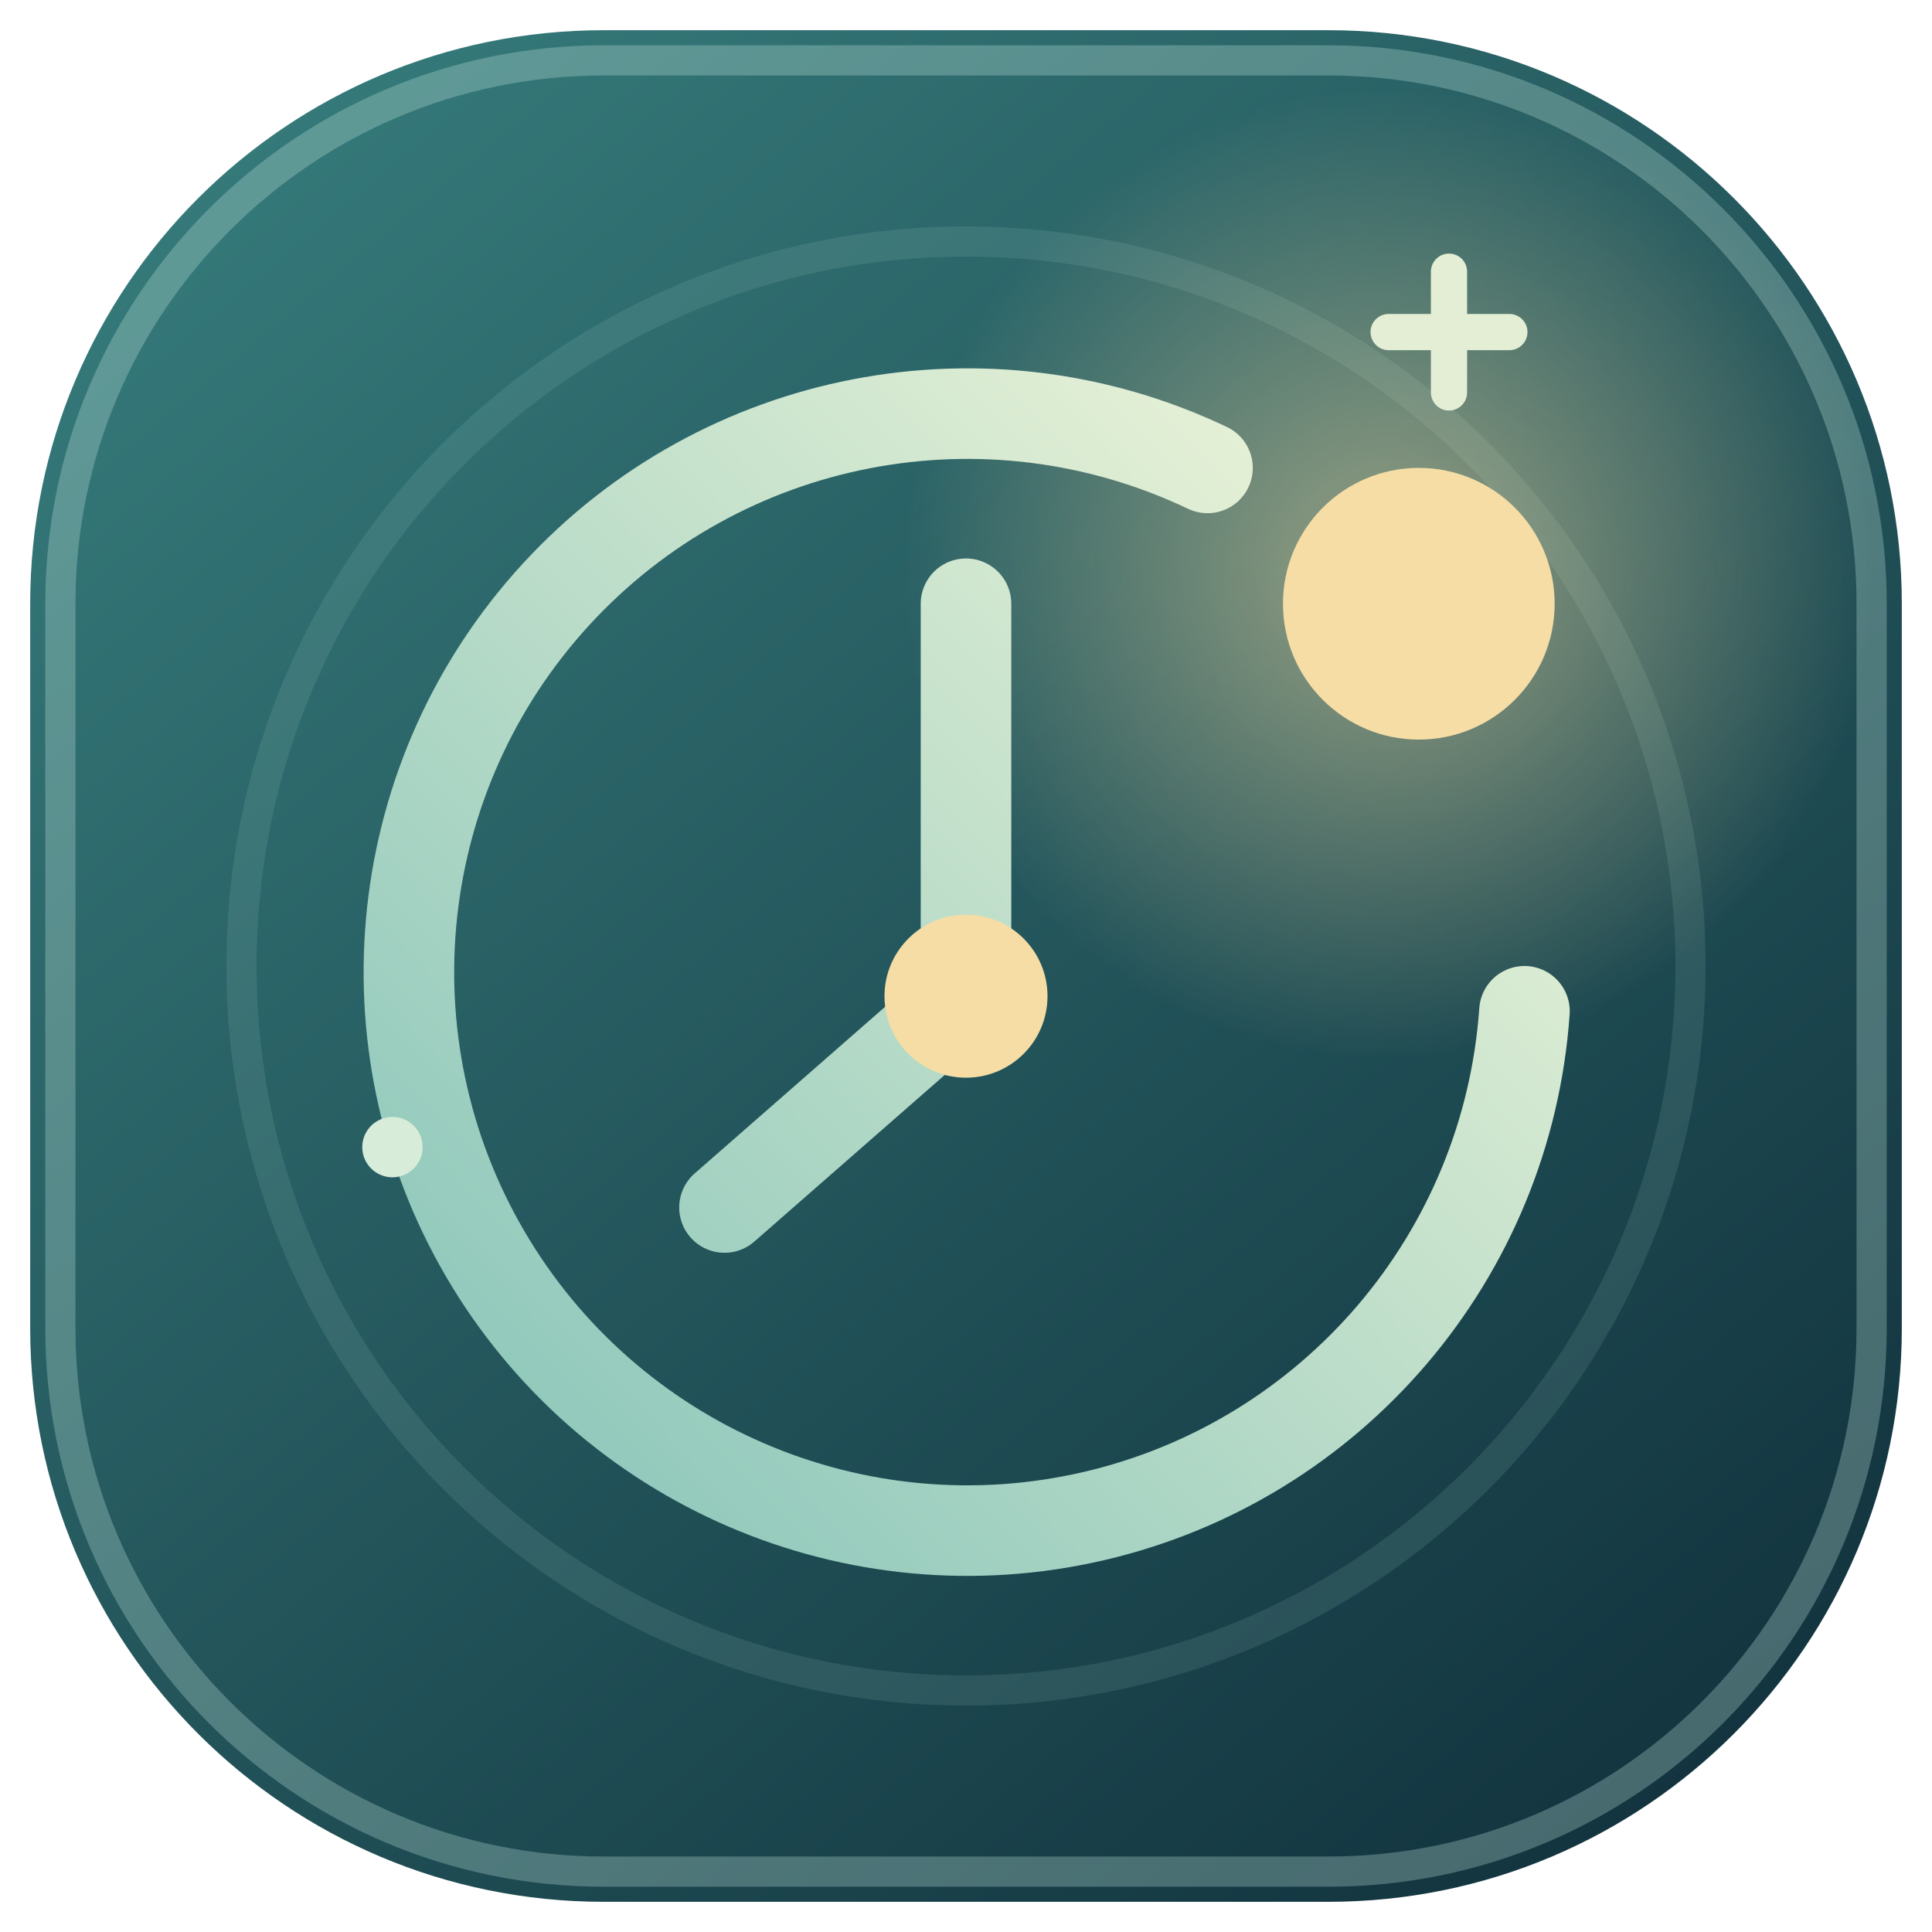
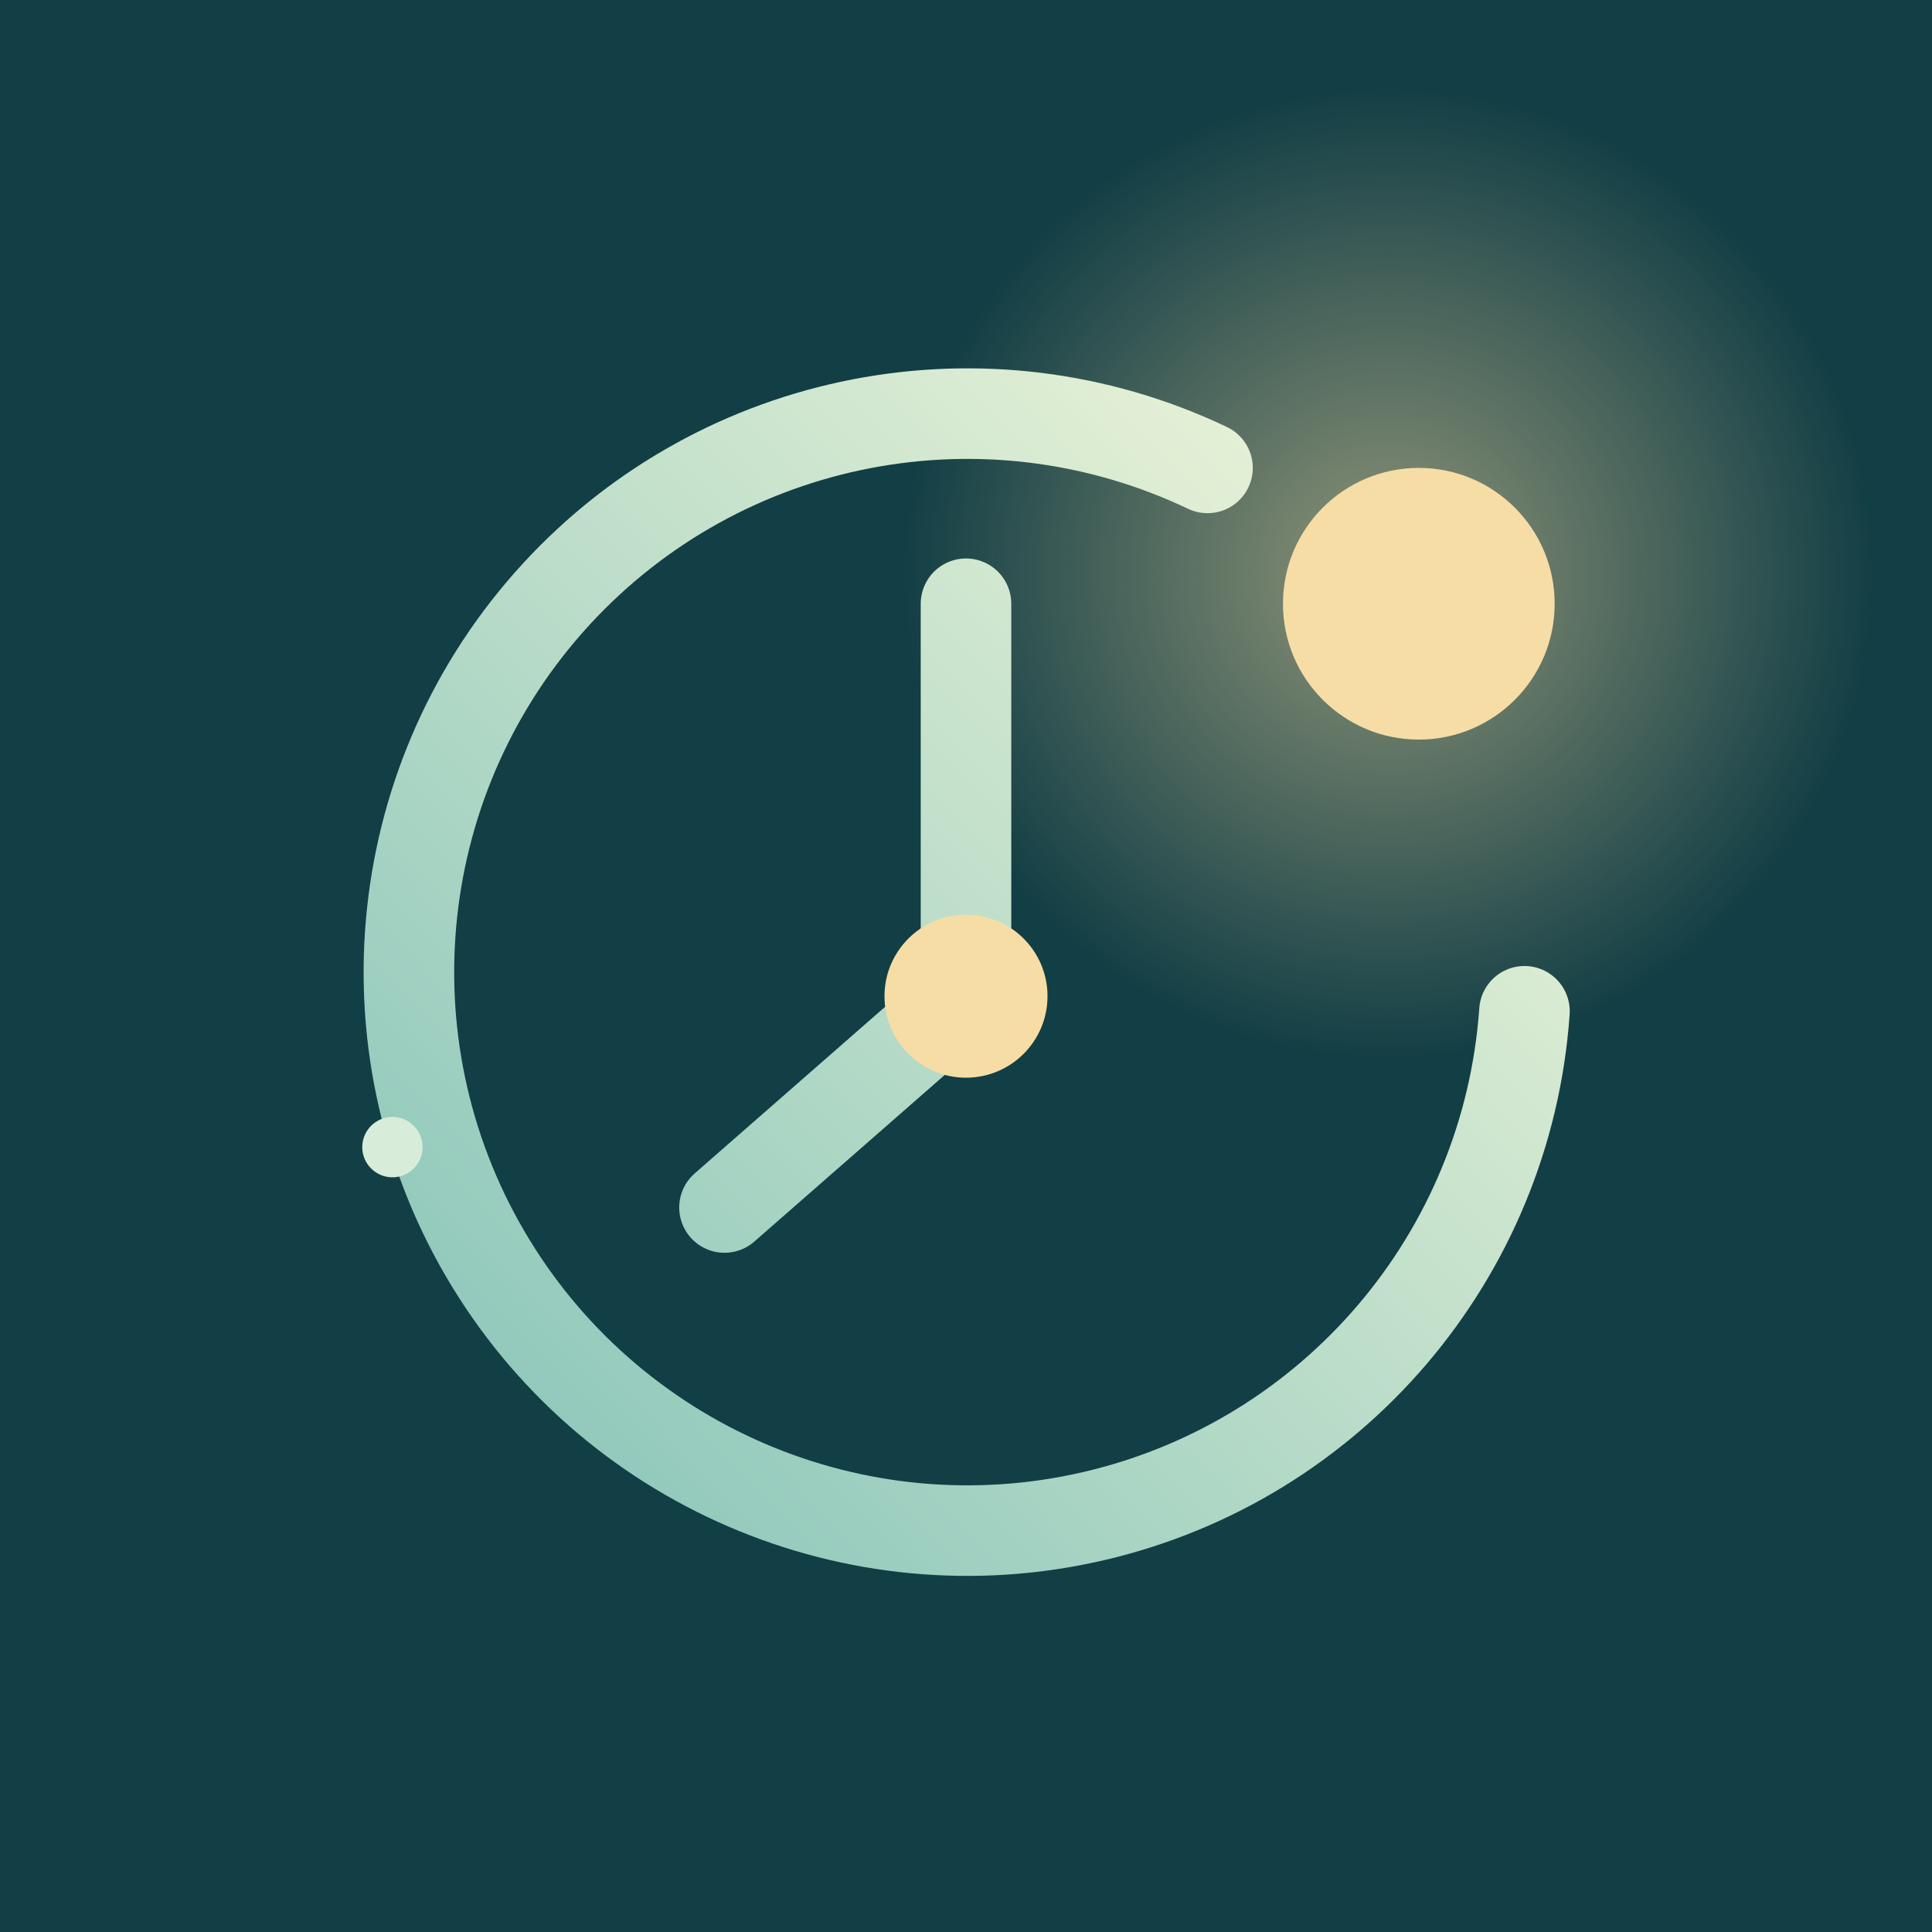
<svg xmlns="http://www.w3.org/2000/svg" viewBox="0 0 64 64" fill="none">
  <defs>
    <linearGradient id="jade" x1="7" y1="3" x2="58" y2="64" gradientUnits="userSpaceOnUse">
      <stop stop-color="#367b7b" />
      <stop offset="1" stop-color="#102f3b" />
    </linearGradient>
    <linearGradient id="light" x1="16" y1="45" x2="48" y2="14" gradientUnits="userSpaceOnUse">
      <stop stop-color="#91c9bc" />
      <stop offset="1" stop-color="#eff5d9" />
    </linearGradient>
    <radialGradient id="glow">
      <stop stop-color="#f5dca2" stop-opacity=".55" />
      <stop offset="1" stop-color="#f5dca2" stop-opacity="0" />
    </radialGradient>
  </defs>
-   <rect x="1" y="1" width="62" height="62" rx="19" fill="url(#jade)" />
-   <rect x="2" y="2" width="60" height="60" rx="18" stroke="#c3e7dc" stroke-opacity=".3" />
-   <circle cx="32" cy="32" r="24" stroke="#b5dcd1" stroke-opacity=".12" />
+   <rect width="64" height="64" fill="#123e45" />
  <circle cx="46" cy="19" r="16" fill="url(#glow)" />
  <path d="M40 15.5a18.5 18.5 0 1 0 10.5 18" stroke="url(#light)" stroke-width="3" stroke-linecap="round" />
  <path d="M32 20v13l-8 7" stroke="url(#light)" stroke-width="3" stroke-linecap="round" stroke-linejoin="round" />
  <circle cx="32" cy="33" r="2.7" fill="#f6dda5" />
  <circle cx="47" cy="20" r="4.5" fill="#f6dda5" />
-   <path d="M48 9v4m-2-2h4" stroke="#e3eed5" stroke-width="1.2" stroke-linecap="round" />
  <circle cx="13" cy="38" r="1" fill="#d8ecda" />
</svg>
